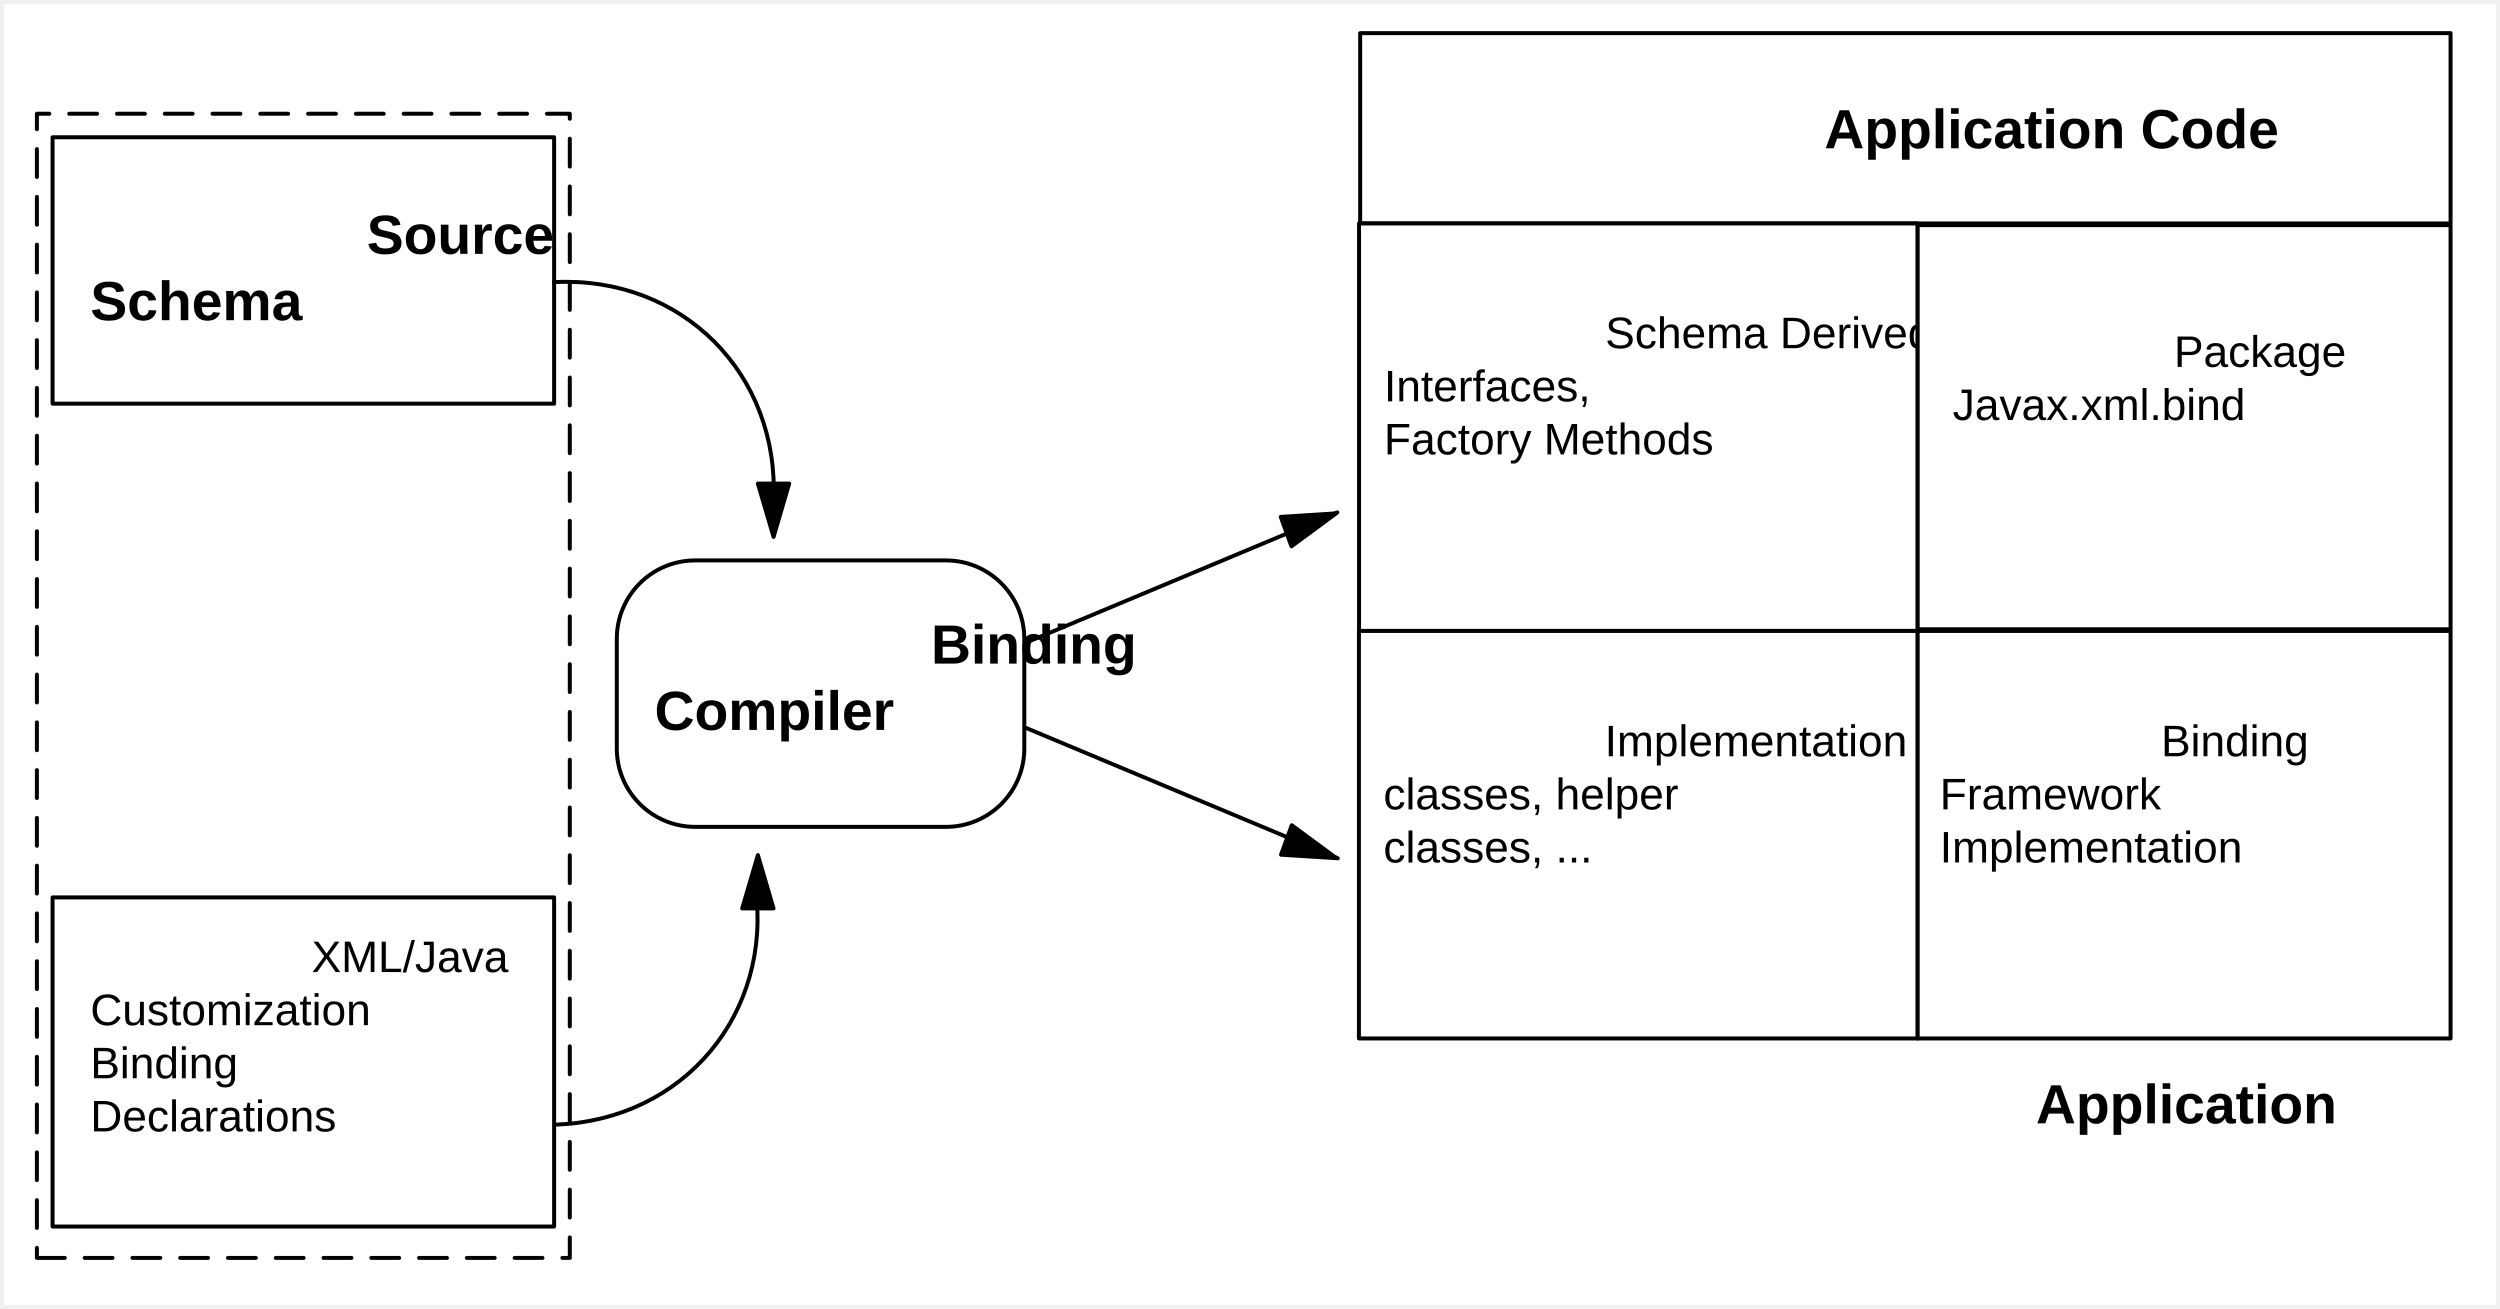
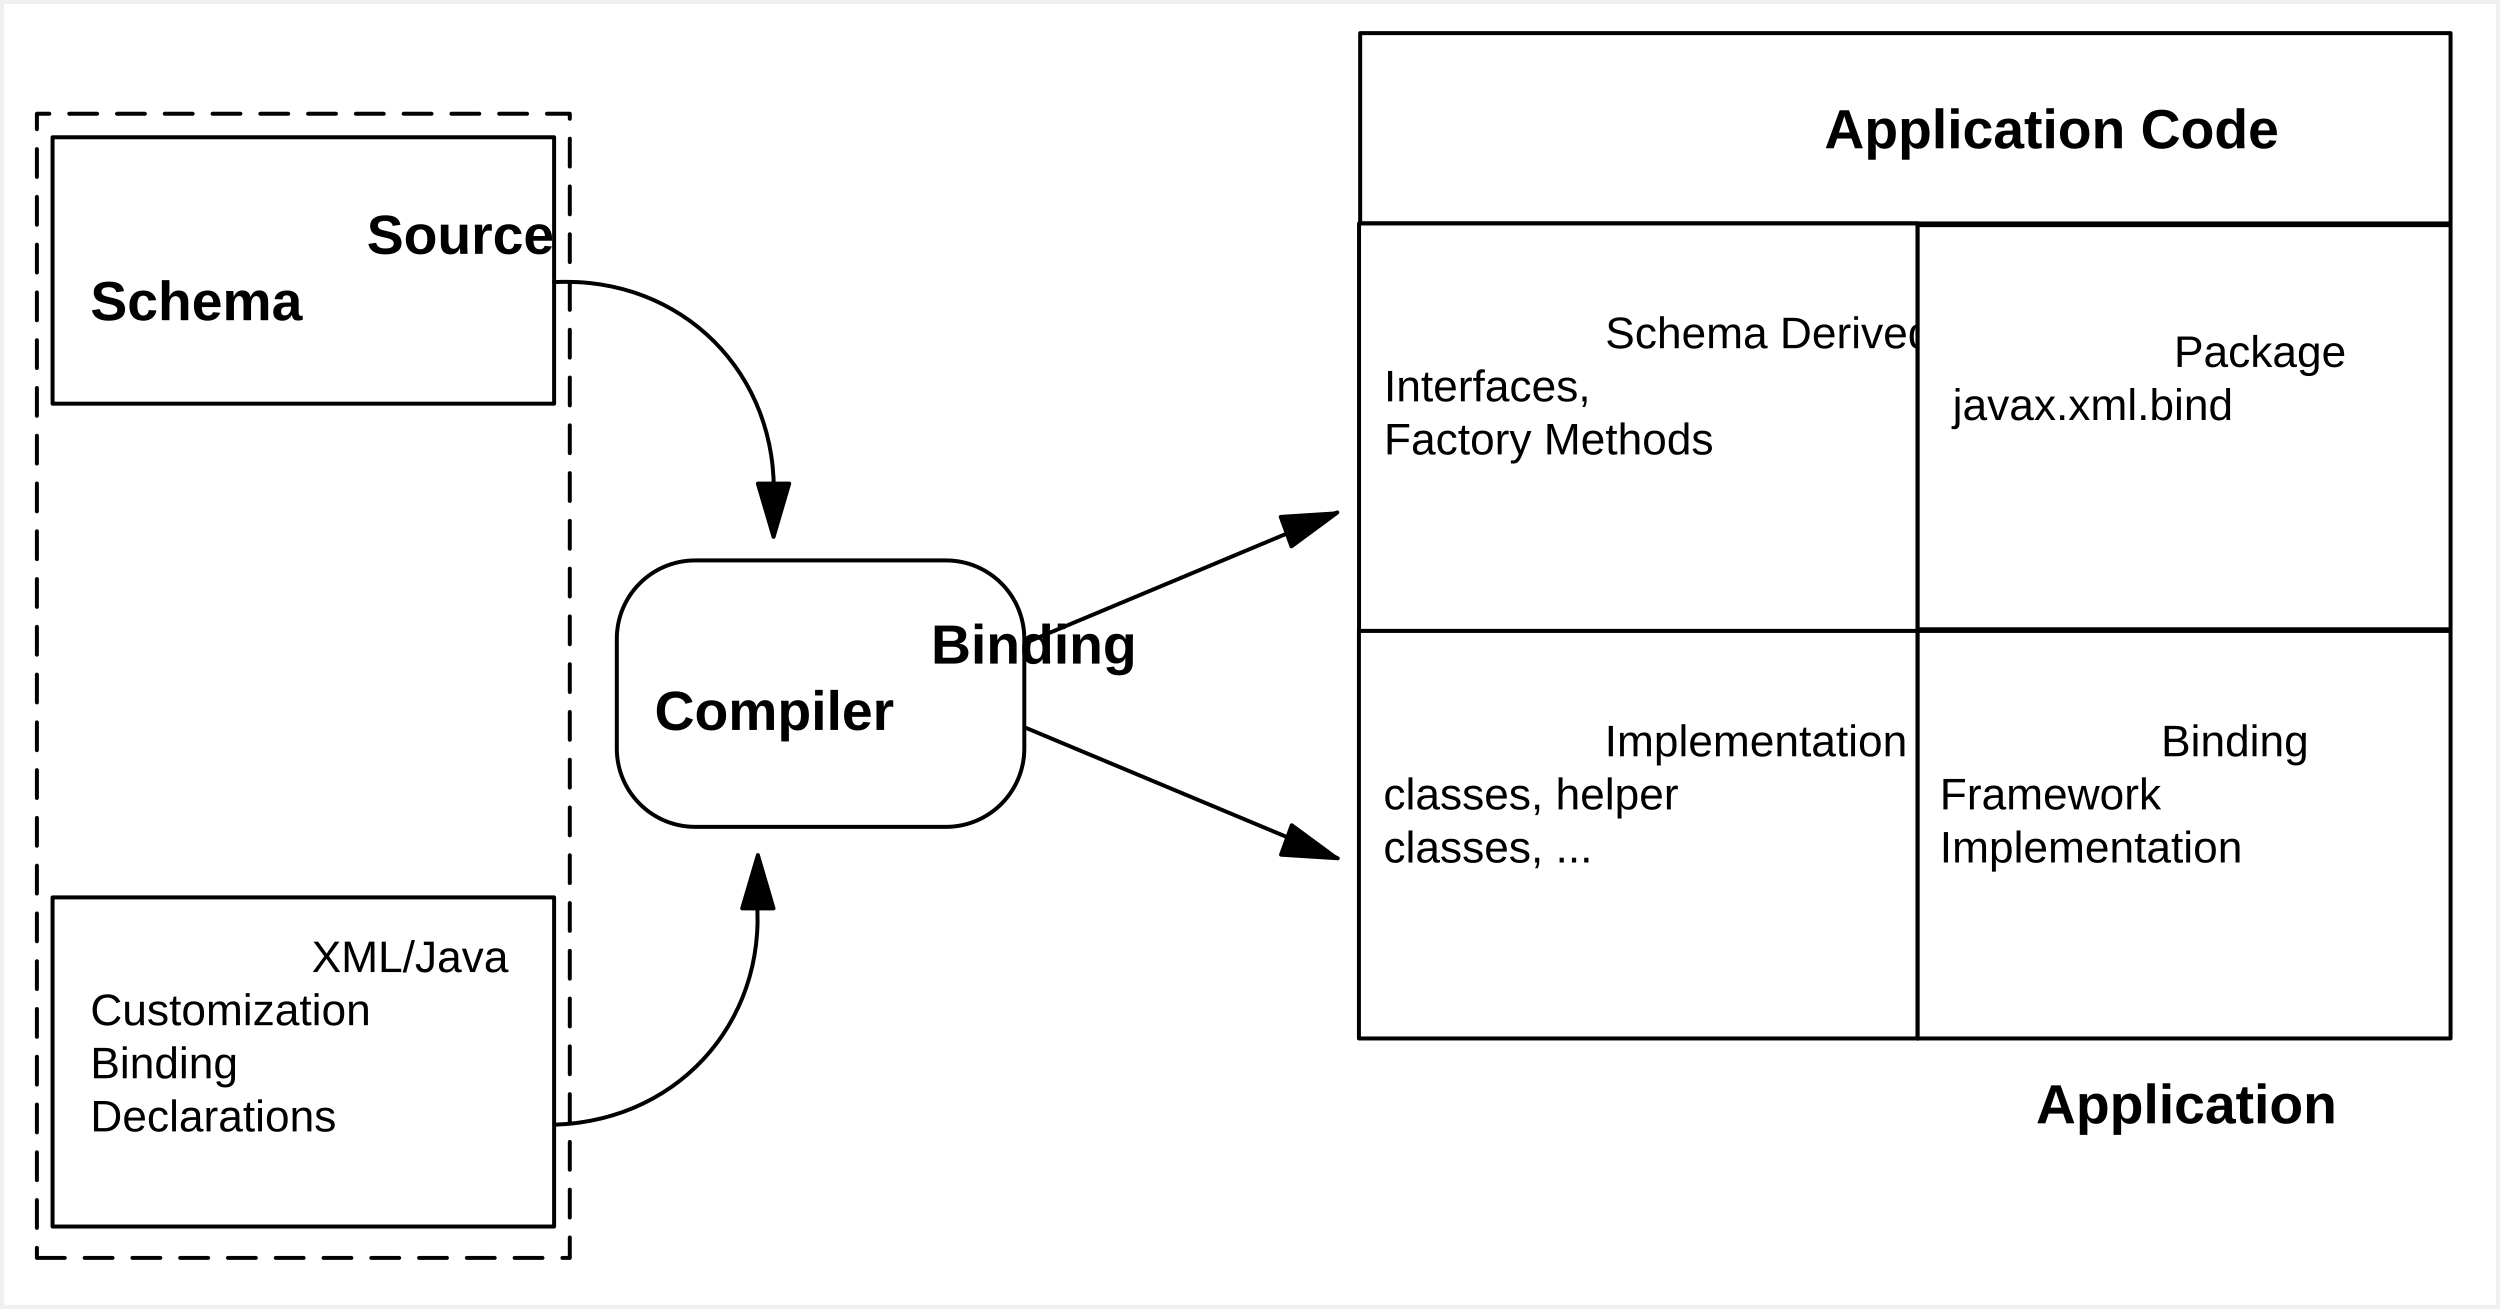
<svg xmlns="http://www.w3.org/2000/svg" xmlns:ns1="http://schemas.microsoft.com/visio/2003/SVGExtensions/" width="6.28in" height="3.288in" viewBox="0 0 452.149 236.716" xml:space="preserve" color-interpolation-filters="sRGB" class="st10">
  <ns1:documentProperties ns1:langID="1040" ns1:metric="true" ns1:viewMarkup="false">
    <ns1:userDefs>
      <ns1:ud ns1:nameU="MBSAAddinOutlineVisible" ns1:prompt="" ns1:val="VT0(1):26" />
    </ns1:userDefs>
  </ns1:documentProperties>
  <style type="text/css">
	
		.st1 {fill:#ffffff;stroke:none;stroke-linecap:round;stroke-linejoin:round;stroke-width:0.72}
		.st2 {fill:#ffffff;stroke:#000000;stroke-dasharray:5.04,3.6;stroke-linecap:round;stroke-linejoin:round;stroke-width:0.72}
		.st3 {fill:#ffffff;stroke:#000000;stroke-linecap:round;stroke-linejoin:round;stroke-width:0.72}
		.st4 {fill:none;stroke:none;stroke-linecap:round;stroke-linejoin:round;stroke-width:0.72}
		.st5 {fill:#000000;font-family:Arial;font-size:0.833em;font-weight:bold}
		.st6 {font-size:1em}
		.st7 {fill:#000000;font-family:Arial;font-size:0.667em}
		.st8 {stroke:#000000;stroke-linecap:round;stroke-linejoin:round;stroke-width:0.72}
		.st9 {fill:#000000;stroke:#000000;stroke-linecap:round;stroke-linejoin:round;stroke-width:0.72}
		.st10 {fill:none;fill-rule:evenodd;font-size:12;overflow:visible;stroke-linecap:square;stroke-miterlimit:3}
	
	</style>
  <g ns1:mID="0" ns1:index="1" ns1:groupContext="foregroundPage">
    <ns1:pageProperties ns1:drawingScale="0.0393701" ns1:pageScale="0.0393701" ns1:drawingUnits="24" ns1:shadowOffsetX="8.50394" ns1:shadowOffsetY="-8.50394" />
    <g id="shape1-1" ns1:mID="1" ns1:groupContext="shape" transform="translate(0.72,-0.72)">
      <rect x="0" y="1.44" width="450.709" height="235.276" class="st1" />
    </g>
    <g id="shape23-3" ns1:mID="23" ns1:groupContext="shape" transform="translate(6.67276,-9.22394)">
      <path d="M0 236.72 L96.38 236.72 L96.38 29.79 L0 29.79 L0 236.72 Z" class="st2" />
    </g>
    <g id="shape6-5" ns1:mID="6" ns1:groupContext="shape" transform="translate(9.5074,-163.712)">
      <rect x="0" y="188.527" width="90.709" height="48.189" class="st3" />
    </g>
    <g id="shape21-7" ns1:mID="21" ns1:groupContext="shape" transform="translate(12.342,-173.228)">
      <ns1:textBlock ns1:margins="rect(4,4,4,4)" ns1:tabSpace="42.5197" />
      <ns1:textRect cx="25.512" cy="222.137" width="51.03" height="29.156" />
      <rect x="0" y="207.559" width="51.024" height="29.156" class="st4" />
      <text x="4" y="219.14" class="st5" ns1:langID="1040">
        <ns1:paragraph />
        <ns1:tabList />Source<ns1:newlineChar />
        <tspan x="4" dy="1.2em" class="st6">Schema</tspan>
      </text>
    </g>
    <g id="shape47-11" ns1:mID="47" ns1:groupContext="shape" transform="translate(9.5074,-14.8932)">
      <rect x="0" y="177.188" width="90.709" height="59.528" class="st3" />
    </g>
    <g id="shape20-13" ns1:mID="20" ns1:groupContext="shape" transform="translate(12.342,-23.3972)">
      <ns1:textBlock ns1:margins="rect(4,4,4,4)" ns1:tabSpace="42.5197" />
      <ns1:textRect cx="52.441" cy="211.204" width="104.89" height="51.024" />
      <rect x="0" y="185.692" width="104.882" height="51.024" class="st4" />
      <text x="4" y="199.2" class="st7" ns1:langID="1040">
        <ns1:paragraph />
        <ns1:tabList />XML/Java <ns1:newlineChar />
        <tspan x="4" dy="1.2em" class="st6">Customization<ns1:newlineChar />
        </tspan>
        <tspan x="4" dy="1.2em" class="st6">Binding<ns1:newlineChar />
        </tspan>
        <tspan x="4" dy="1.2em" class="st6">Declarations</tspan>
      </text>
    </g>
    <g id="shape48-19" ns1:mID="48" ns1:groupContext="shape" transform="translate(111.555,-87.1767)">
      <rect x="0" y="188.527" width="73.701" height="48.189" rx="14.173" ry="14.173" class="st3" />
    </g>
    <g id="shape49-21" ns1:mID="49" ns1:groupContext="shape" transform="translate(114.389,-101.957)">
      <ns1:textBlock ns1:margins="rect(4,4,4,4)" ns1:tabSpace="42.5197" />
      <ns1:textRect cx="29.764" cy="224.972" width="59.53" height="23.487" />
      <rect x="0" y="213.229" width="59.528" height="23.487" class="st4" />
      <text x="4" y="221.97" class="st5" ns1:langID="1040">
        <ns1:paragraph />
        <ns1:tabList />Binding<ns1:newlineChar />
        <tspan x="4" dy="1.2em" class="st6">Compiler</tspan>
      </text>
    </g>
    <g id="shape50-25" ns1:mID="50" ns1:groupContext="shape" transform="translate(267.599,-116.368) rotate(45)">
      <path d="M-0 236.72 A39.685 43.958 0 0 1 56.12 236.72" class="st8" />
    </g>
    <g id="shape51-28" ns1:mID="51" ns1:groupContext="shape" transform="translate(142.736,324.176) rotate(180)">
      <path d="M5.67 236.72 L0 236.72 L2.83 227.08 L5.67 236.72 Z" class="st9" />
    </g>
    <g id="shape52-30" ns1:mID="52" ns1:groupContext="shape" transform="translate(281.877,355.555) rotate(-50) scale(1,-1)">
      <path d="M-0 236.72 A39.685 43.958 0 0 1 56.12 236.72" class="st8" />
    </g>
    <g id="shape53-33" ns1:mID="53" ns1:groupContext="shape" transform="translate(139.901,-72.4365) scale(-1,1)">
      <path d="M5.67 236.72 L0 236.72 L2.83 227.08 L5.67 236.72 Z" class="st9" />
    </g>
    <g id="shape29-35" ns1:mID="29" ns1:groupContext="shape" transform="translate(333.222,311.052) rotate(157.299)">
      <path d="M0 236.72 L61.04 236.72" class="st8" />
    </g>
    <g id="shape30-38" ns1:mID="30" ns1:groupContext="shape" transform="translate(454.079,12.5135) rotate(70)">
      <path d="M5.67 236.72 L0 236.72 L2.83 227.08 L5.67 236.72 Z" class="st9" />
    </g>
    <g id="shape54-40" ns1:mID="54" ns1:groupContext="shape" transform="translate(150.595,373.616) rotate(-157.299)">
      <path d="M0 236.72 L61.04 236.72" class="st8" />
    </g>
    <g id="shape55-43" ns1:mID="55" ns1:groupContext="shape" transform="translate(456.07,230.21) rotate(110)">
      <path d="M5.67 236.72 L0 236.72 L2.83 227.08 L5.67 236.72 Z" class="st9" />
    </g>
    <g id="shape25-45" ns1:mID="25" ns1:groupContext="shape" transform="translate(245.999,-196.311)">
      <rect x="0" y="202.295" width="197.209" height="34.421" class="st3" />
    </g>
    <g id="shape28-47" ns1:mID="28" ns1:groupContext="shape" transform="translate(275.964,-204.005)">
      <ns1:textBlock ns1:margins="rect(4,4,4,4)" ns1:tabSpace="42.5197" />
      <ns1:textRect cx="46.772" cy="227.807" width="93.55" height="17.818" />
      <rect x="0" y="218.898" width="93.543" height="17.818" class="st4" />
      <text x="4" y="230.81" class="st5" ns1:langID="1040">
        <ns1:paragraph />
        <ns1:tabList />Application Code</text>
    </g>
    <g id="shape64-50" ns1:mID="64" ns1:groupContext="shape" transform="translate(245.796,-122.61)">
      <rect x="0" y="163.015" width="101.035" height="73.701" class="st3" />
    </g>
    <g id="shape65-52" ns1:mID="65" ns1:groupContext="shape" transform="translate(246.306,-149.539)">
      <ns1:textBlock ns1:margins="rect(4,4,4,4)" ns1:tabSpace="42.5197" />
      <ns1:textRect cx="39.579" cy="219.708" width="79.16" height="34.016" />
      <rect x="0" y="202.7" width="79.158" height="34.016" class="st4" />
      <text x="4" y="212.51" class="st7" ns1:langID="1040">
        <ns1:paragraph />
        <ns1:tabList />Schema Derived <tspan x="4" dy="1.2em" class="st6">Interfaces</tspan>,<ns1:newlineChar />
        <tspan x="4" dy="1.2em" class="st6">Factory Methods</tspan>
      </text>
    </g>
    <g id="shape66-57" ns1:mID="66" ns1:groupContext="shape" transform="translate(346.83,-122.918)">
      <rect x="0" y="163.632" width="96.378" height="73.084" class="st3" />
    </g>
    <g id="shape67-59" ns1:mID="67" ns1:groupContext="shape" transform="translate(349.163,-150.956)">
      <ns1:textBlock ns1:margins="rect(4,4,4,4)" ns1:tabSpace="42.5197" />
      <ns1:textRect cx="30.723" cy="219.708" width="61.45" height="34.016" />
      <rect x="0" y="202.7" width="61.447" height="34.016" class="st4" />
      <text x="4" y="217.31" class="st7" ns1:langID="1040">
        <ns1:paragraph />
        <ns1:tabList />Package<ns1:newlineChar />
-         <tspan x="4" dy="1.2em" class="st6">Javax</tspan>.xml.bind</text>
+         <tspan x="4" dy="1.2em" class="st6">javax</tspan>.xml.bind</text>
    </g>
    <g id="shape68-63" ns1:mID="68" ns1:groupContext="shape" transform="translate(245.775,-48.909)">
      <rect x="0" y="163.015" width="101.055" height="73.701" class="st3" />
    </g>
    <g id="shape69-65" ns1:mID="69" ns1:groupContext="shape" transform="translate(246.2,-71.5861)">
      <ns1:textBlock ns1:margins="rect(4,4,4,4)" ns1:tabSpace="42.5197" />
      <ns1:textRect cx="33.558" cy="215.557" width="67.12" height="42.317" />
      <rect x="0" y="194.398" width="67.116" height="42.317" class="st4" />
      <text x="4" y="208.36" class="st7" ns1:langID="1040">
        <ns1:paragraph />
        <ns1:tabList />Implementation <tspan x="4" dy="1.2em" class="st6">classes</tspan>, helper <tspan x="4" dy="1.2em" class="st6">classes</tspan>, ...</text>
    </g>
    <g id="shape70-70" ns1:mID="70" ns1:groupContext="shape" transform="translate(346.83,-48.909)">
      <rect x="0" y="163.015" width="96.378" height="73.701" class="st3" />
    </g>
    <g id="shape71-72" ns1:mID="71" ns1:groupContext="shape" transform="translate(346.83,-75.7369)">
      <ns1:textBlock ns1:margins="rect(4,4,4,4)" ns1:tabSpace="42.5197" />
      <ns1:textRect cx="49.149" cy="219.708" width="98.3" height="34.016" />
      <rect x="0" y="202.7" width="98.297" height="34.016" class="st4" />
      <text x="4" y="212.51" class="st7" ns1:langID="1040">
        <ns1:paragraph />
        <ns1:tabList />Binding<ns1:newlineChar />
        <tspan x="4" dy="1.2em" class="st6">Framework<ns1:newlineChar />
        </tspan>
        <tspan x="4" dy="1.2em" class="st6">Implementation</tspan>
      </text>
    </g>
    <g id="shape2-77" ns1:mID="2" ns1:groupContext="shape" transform="translate(314.232,-27.6491)">
      <ns1:textBlock ns1:margins="rect(4,4,4,4)" ns1:tabSpace="42.5197" />
      <ns1:textRect cx="32.598" cy="227.807" width="65.2" height="17.818" />
      <rect x="0" y="218.898" width="65.197" height="17.818" class="st4" />
      <text x="4" y="230.81" class="st5" ns1:langID="1040">
        <ns1:paragraph />
        <ns1:tabList />Application</text>
    </g>
  </g>
</svg>
